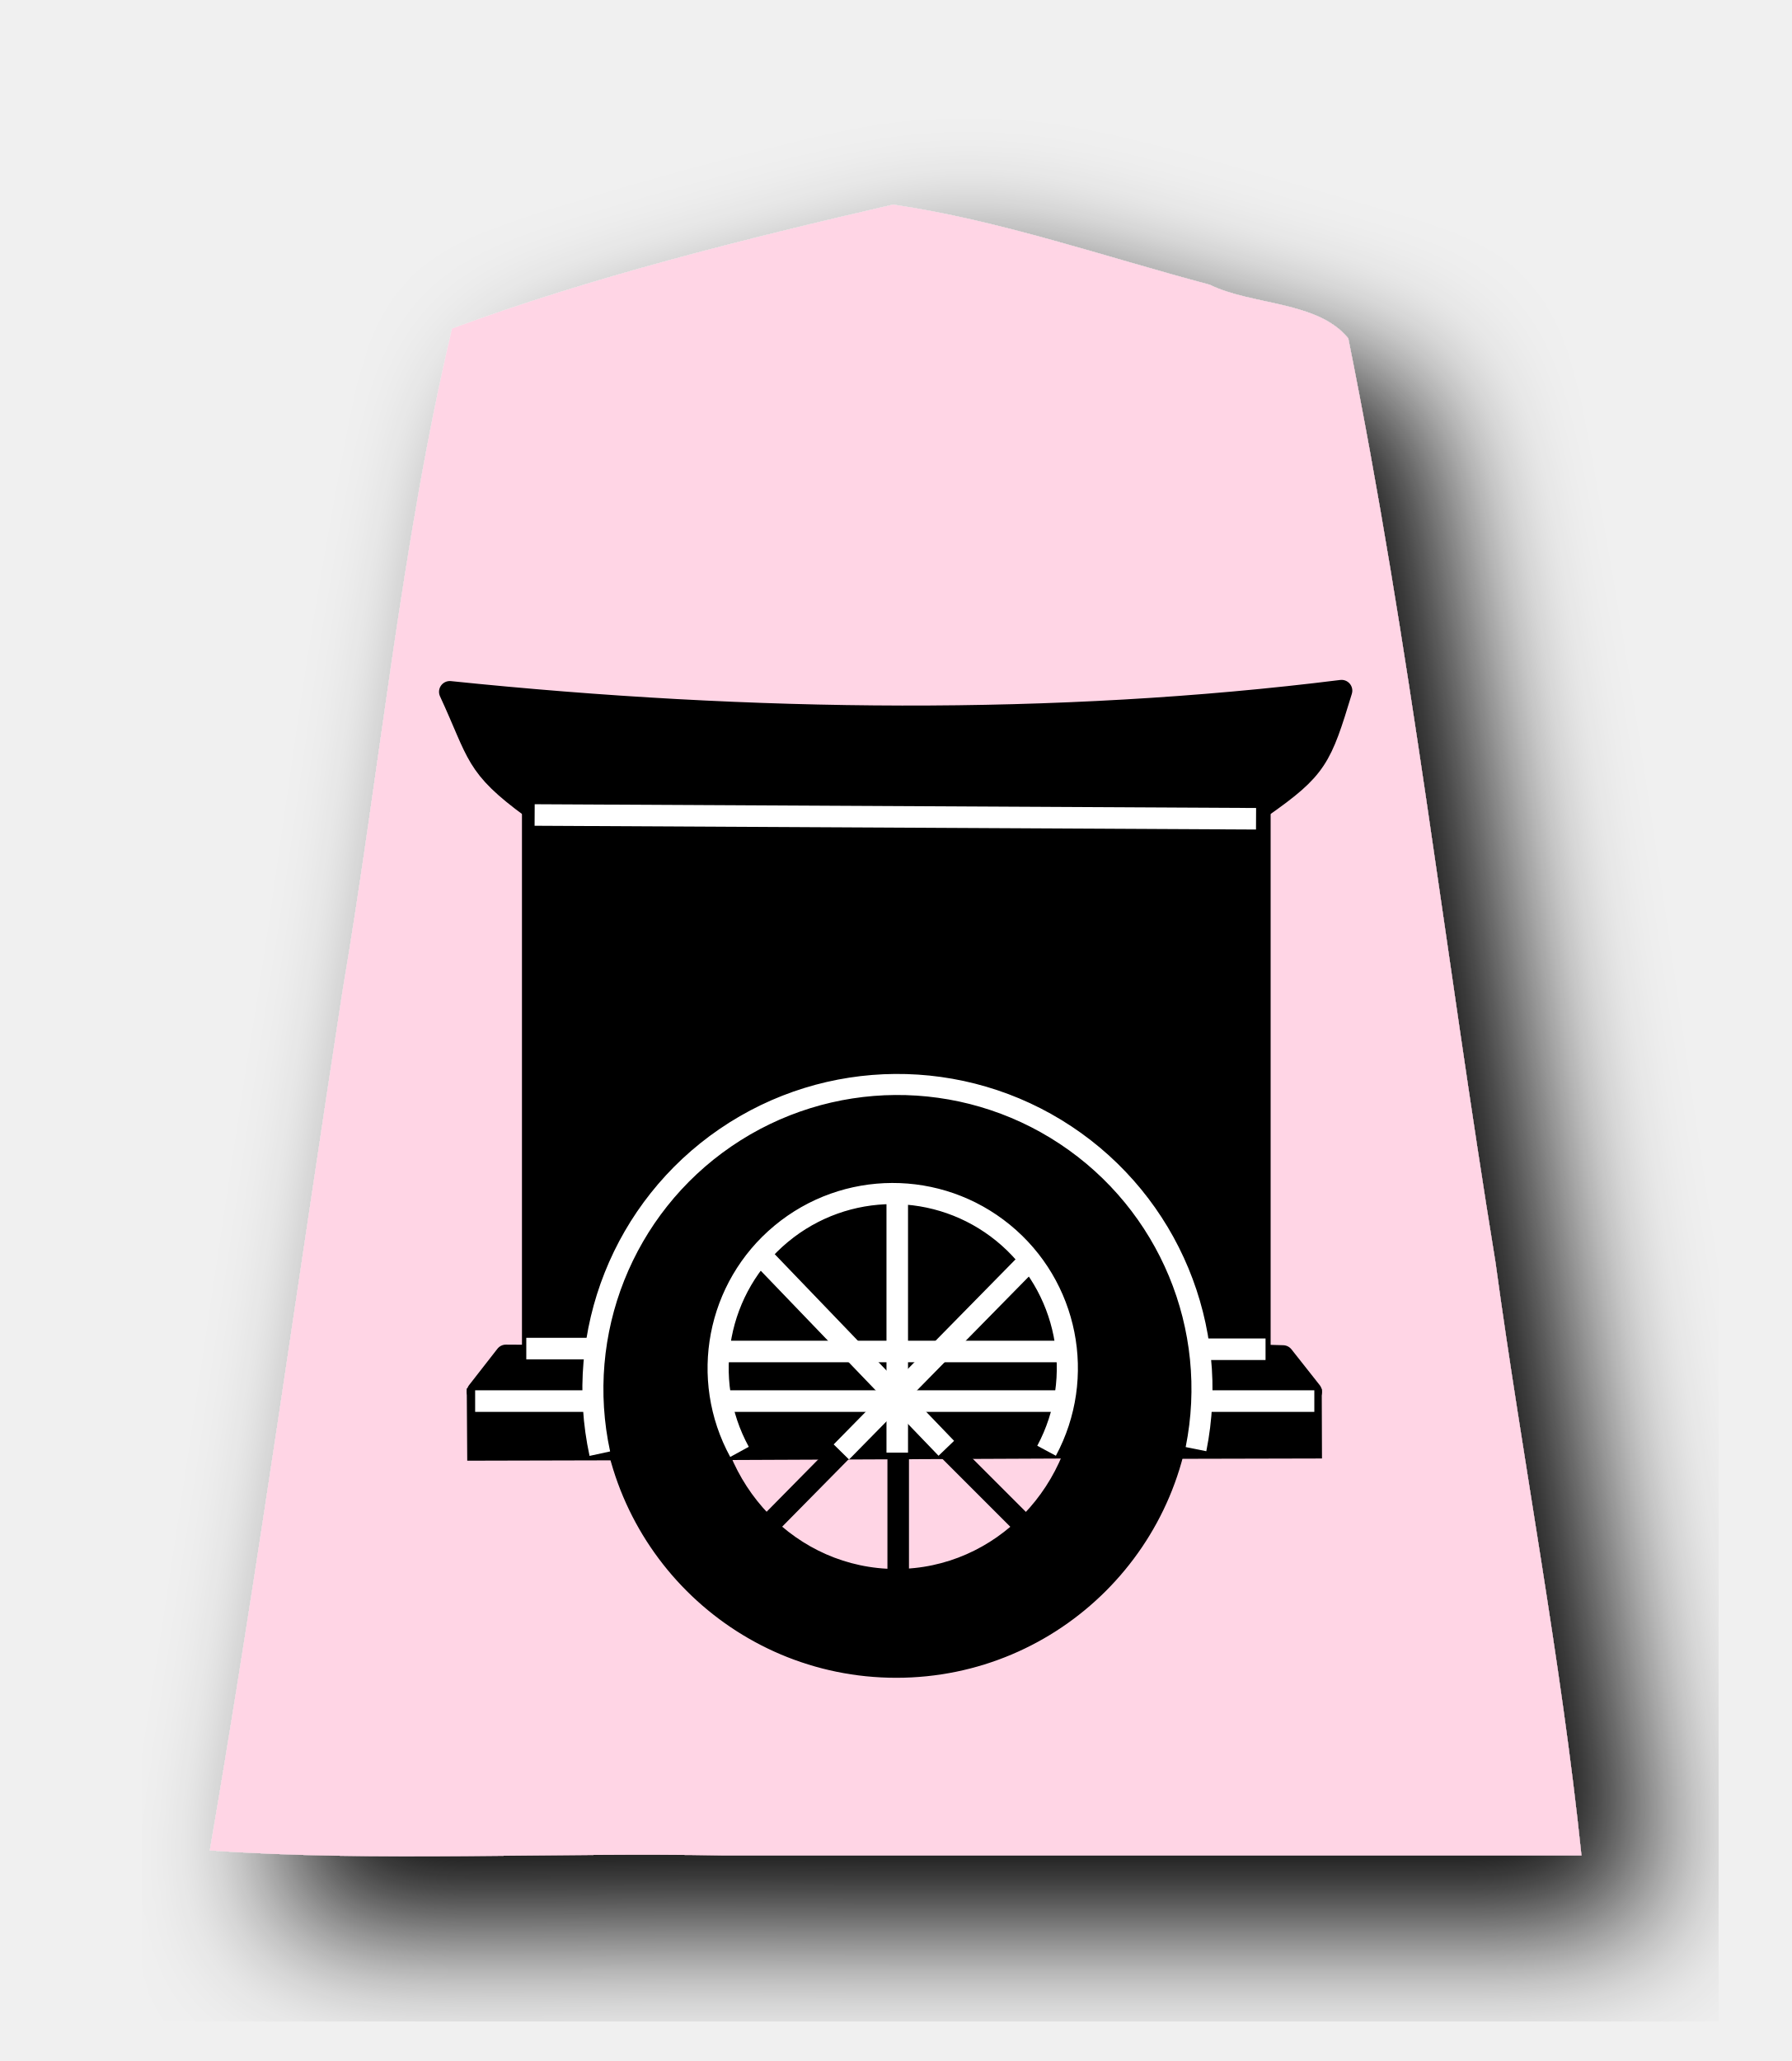
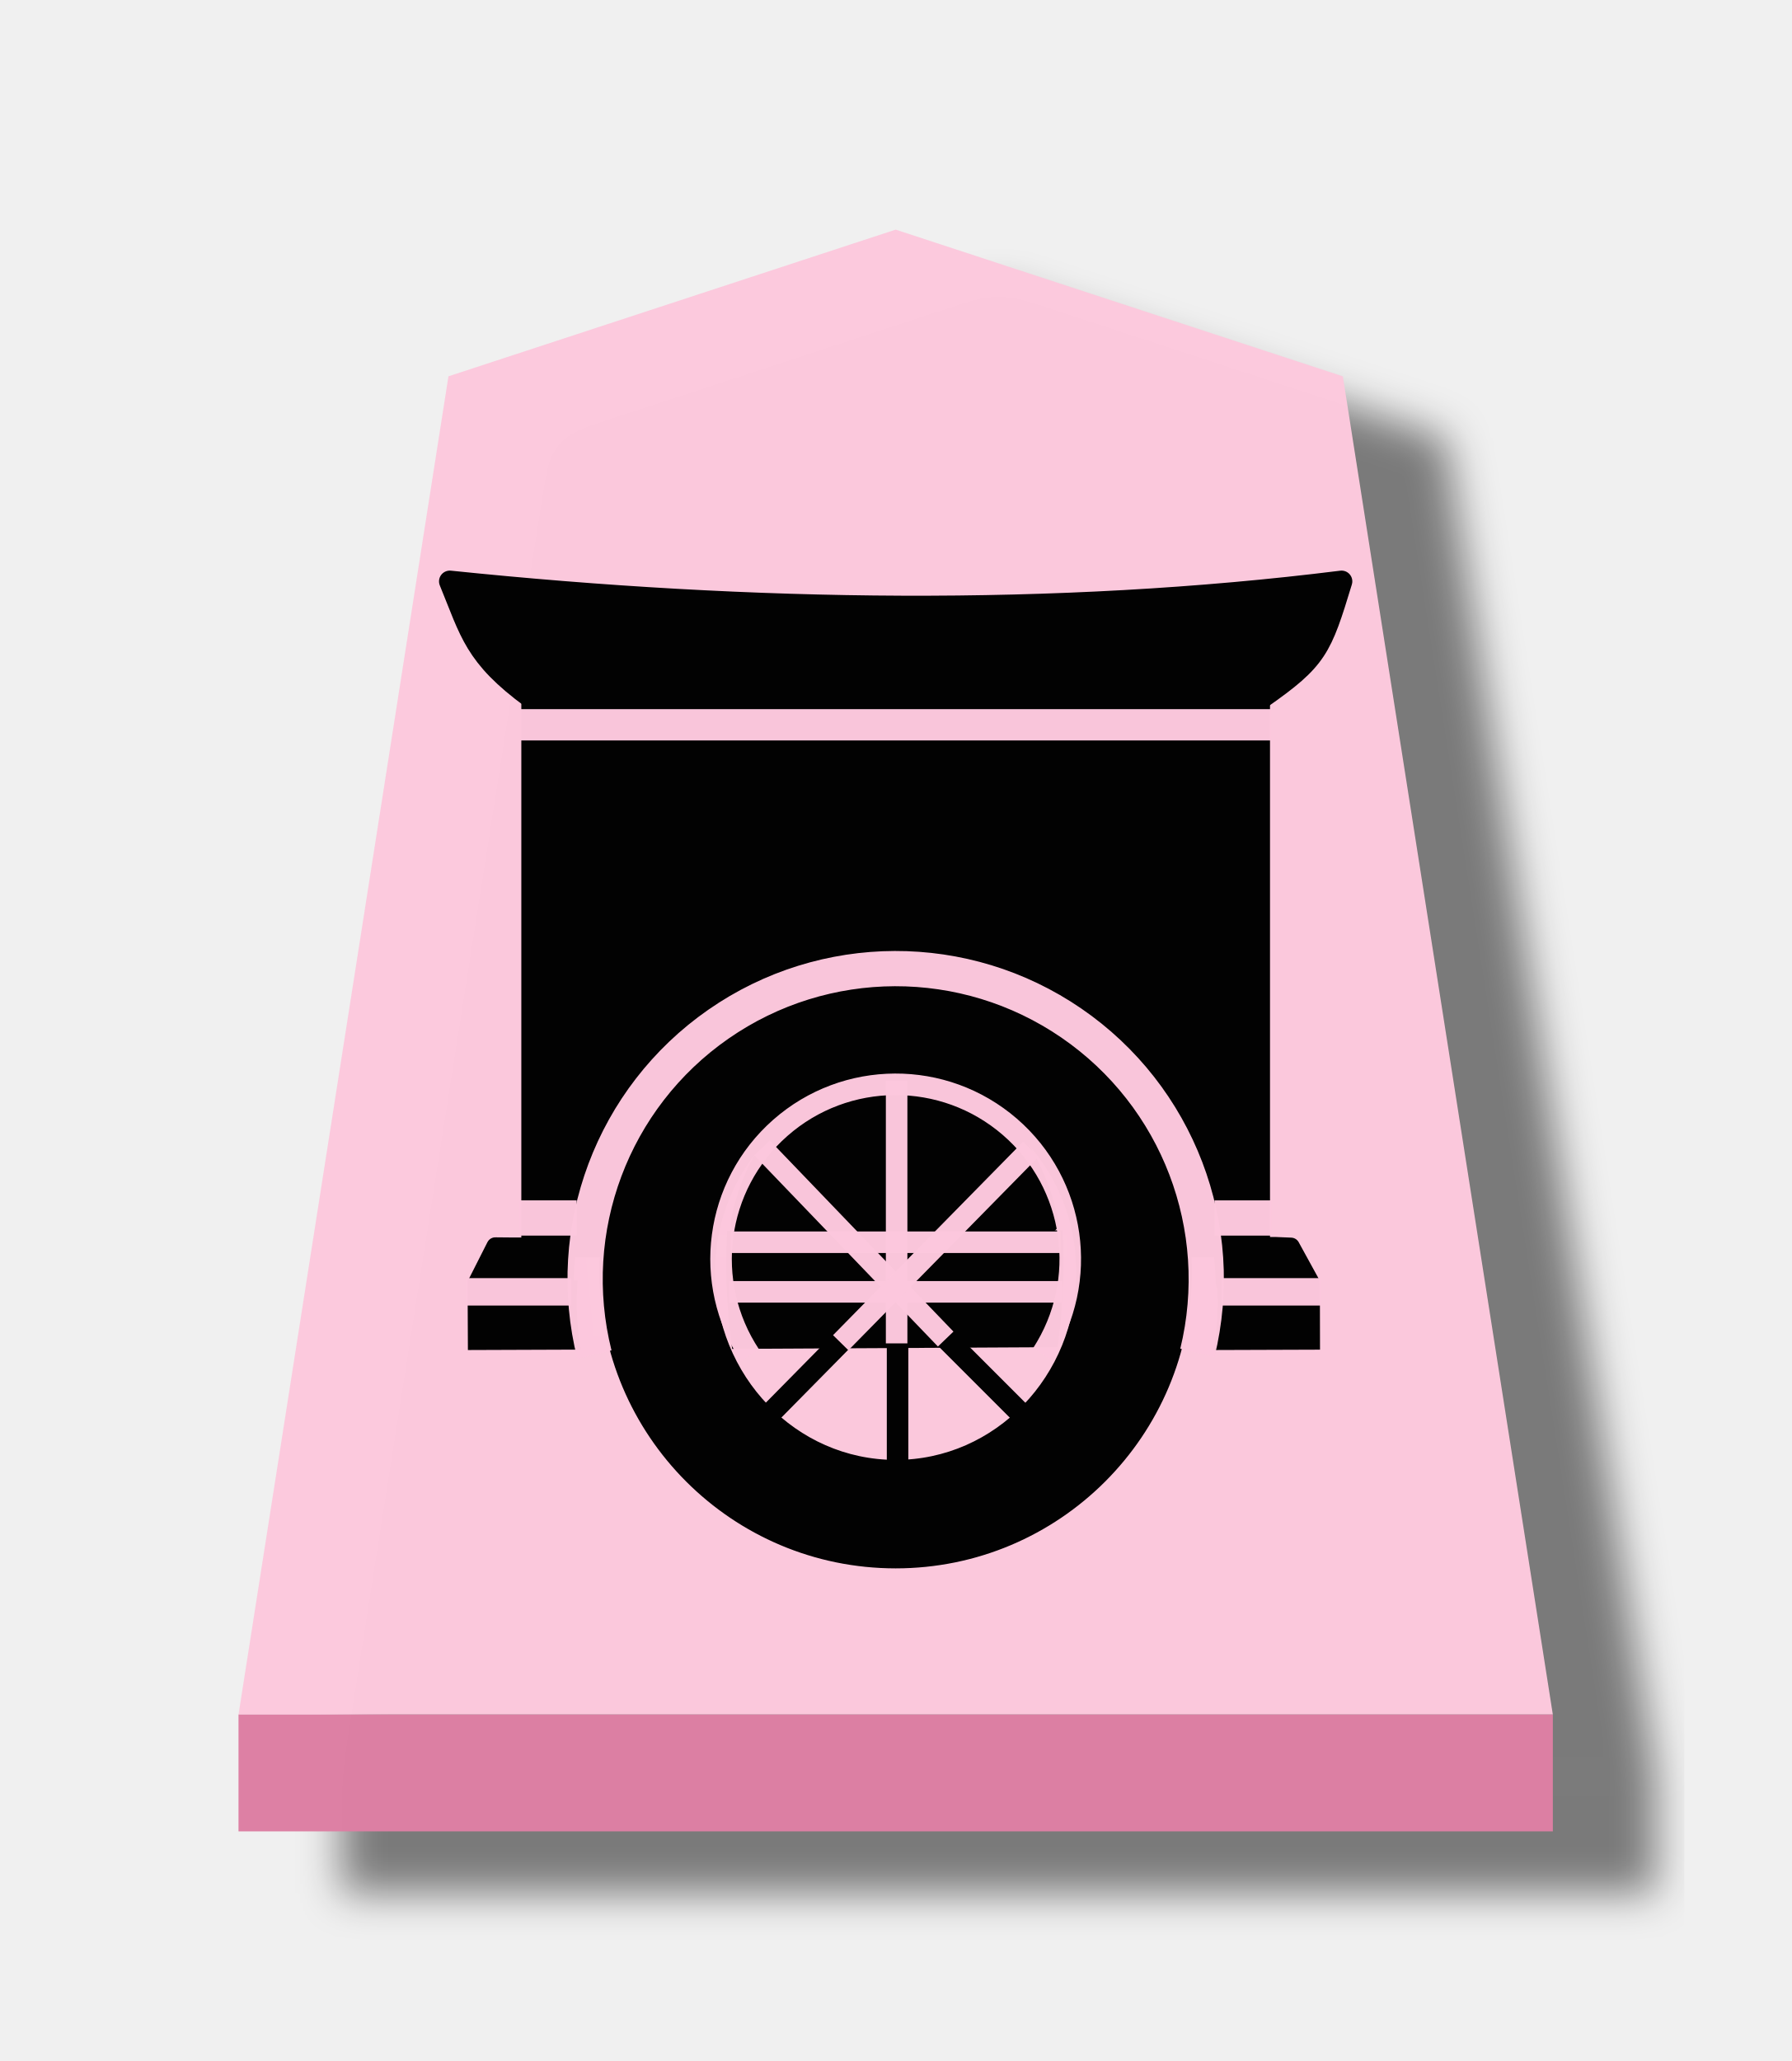
<svg xmlns="http://www.w3.org/2000/svg" width="52.157" height="60" version="1.1" id="svg1717">
  <defs id="defs1721">
    <filter style="color-interpolation-filters:sRGB" id="filter1552">
      <feFlood flood-opacity="0.498" flood-color="rgb(0,0,0)" result="flood" id="feFlood1542" />
      <feComposite in="flood" in2="SourceGraphic" operator="in" result="composite1" id="feComposite1544" />
      <feGaussianBlur in="composite1" stdDeviation="2.5" result="blur" id="feGaussianBlur1546" />
      <feOffset dx="4.57967e-15" dy="4.41314e-15" result="offset" id="feOffset1548" />
      <feComposite in="SourceGraphic" in2="offset" operator="over" result="composite2" id="feComposite1550" />
    </filter>
    <filter style="color-interpolation-filters:sRGB" id="filter1540">
      <feFlood flood-opacity="0.498" flood-color="rgb(0,0,0)" result="flood" id="feFlood1530" />
      <feComposite in="flood" in2="SourceGraphic" operator="in" result="composite1" id="feComposite1532" />
      <feGaussianBlur in="composite1" stdDeviation="2.5" result="blur" id="feGaussianBlur1534" />
      <feOffset dx="4.57967e-15" dy="4.41314e-15" result="offset" id="feOffset1536" />
      <feComposite in="SourceGraphic" in2="offset" operator="over" result="composite2" id="feComposite1538" />
    </filter>
    <filter id="drop-shadow-9">
      <feGaussianBlur in="SourceAlpha" result="blur" stdDeviation="2" id="feGaussianBlur5056" />
      <feOffset result="offsetBlur" dx="2" dy="2" id="feOffset5058" />
      <feBlend in="SourceGraphic" in2="offsetBlur" mode="normal" id="feBlend5060" />
    </filter>
    <filter id="drop-shadow-2">
      <feGaussianBlur in="SourceAlpha" result="blur" stdDeviation="2" id="feGaussianBlur6807" />
      <feOffset result="offsetBlur" dx="2" dy="2" id="feOffset6809" />
      <feBlend in="SourceGraphic" in2="offsetBlur" mode="normal" id="feBlend6811" />
    </filter>
    <filter id="drop-shadow-2-8">
      <feGaussianBlur in="SourceAlpha" result="blur" stdDeviation="2" id="feGaussianBlur6807-2" />
      <feOffset result="offsetBlur" dx="2" dy="2" id="feOffset6809-8" />
      <feBlend in="SourceGraphic" in2="offsetBlur" mode="normal" id="feBlend6811-0" />
    </filter>
    <filter id="drop-shadow-6">
      <feGaussianBlur in="SourceAlpha" result="blur" stdDeviation="2" id="feGaussianBlur5056-9" />
      <feOffset result="offsetBlur" dx="2" dy="2" id="feOffset5058-0" />
      <feBlend in="SourceGraphic" in2="offsetBlur" mode="normal" id="feBlend5060-9" />
    </filter>
+     <filter id="drop-shadow-27">
+       <feGaussianBlur in="SourceAlpha" result="blur" stdDeviation="2" id="feGaussianBlur5056-5" />
+       <feOffset result="offsetBlur" dx="2" dy="2" id="feOffset5058-6" />
+       <feBlend in="SourceGraphic" in2="offsetBlur" mode="normal" id="feBlend5060-96" />
+     </filter>
+     <filter id="drop-shadow-2-88">
+       <feGaussianBlur in="SourceAlpha" result="blur" stdDeviation="2" id="feGaussianBlur6807-1" />
+       <feOffset result="offsetBlur" dx="2" dy="2" id="feOffset6809-5" />
+       <feBlend in="SourceGraphic" in2="offsetBlur" mode="normal" id="feBlend6811-7" />
+     </filter>
+     <filter id="drop-shadow-2-6">
+       <feGaussianBlur in="SourceAlpha" result="blur" stdDeviation="2" id="feGaussianBlur6807-4" />
+       <feOffset result="offsetBlur" dx="2" dy="2" id="feOffset6809-6" />
+       <feBlend in="SourceGraphic" in2="offsetBlur" mode="normal" id="feBlend6811-8" />
+     </filter>
+     <filter id="drop-shadow-62">
+       <feGaussianBlur in="SourceAlpha" result="blur" stdDeviation="2" id="feGaussianBlur5056-7" />
+       <feOffset result="offsetBlur" dx="2" dy="2" id="feOffset5058-9" />
+       <feBlend in="SourceGraphic" in2="offsetBlur" mode="normal" id="feBlend5060-1" />
+     </filter>
+     <filter id="drop-shadow-1">
+       <feGaussianBlur in="SourceAlpha" result="blur" stdDeviation="2" id="feGaussianBlur5056-0" />
+       <feOffset result="offsetBlur" dx="2" dy="2" id="feOffset5058-7" />
+       <feBlend in="SourceGraphic" in2="offsetBlur" mode="normal" id="feBlend5060-4" />
+     </filter>
+     <filter id="drop-shadow-2-67">
+       <feGaussianBlur in="SourceAlpha" result="blur" stdDeviation="2" id="feGaussianBlur6807-7" />
+       <feOffset result="offsetBlur" dx="2" dy="2" id="feOffset6809-4" />
+       <feBlend in="SourceGraphic" in2="offsetBlur" mode="normal" id="feBlend6811-74" />
+     </filter>
+     <filter id="drop-shadow-2-86">
+       <feGaussianBlur in="SourceAlpha" result="blur" stdDeviation="2" id="feGaussianBlur6807-6" />
+       <feOffset result="offsetBlur" dx="2" dy="2" id="feOffset6809-9" />
+       <feBlend in="SourceGraphic" in2="offsetBlur" mode="normal" id="feBlend6811-1" />
+     </filter>
+     <filter id="drop-shadow-22">
+       <feGaussianBlur in="SourceAlpha" result="blur" stdDeviation="2" id="feGaussianBlur5056-0-5" />
+       <feOffset result="offsetBlur" dx="2" dy="2" id="feOffset5058-0-0" />
+       <feBlend in="SourceGraphic" in2="offsetBlur" mode="normal" id="feBlend5060-0" />
+     </filter>
+     <filter id="drop-shadow-2-8-6">
+       <feGaussianBlur in="SourceAlpha" result="blur" stdDeviation="2" id="feGaussianBlur6807-40" />
+       <feOffset result="offsetBlur" dx="2" dy="2" id="feOffset6809-4-3" />
+       <feBlend in="SourceGraphic" in2="offsetBlur" mode="normal" id="feBlend6811-3" />
+     </filter>
+     <filter id="drop-shadow-5">
+       <feGaussianBlur in="SourceAlpha" result="blur" stdDeviation="2" id="feGaussianBlur5056-6" />
+       <feOffset result="offsetBlur" dx="2" dy="2" id="feOffset5058-2" />
+       <feBlend in="SourceGraphic" in2="offsetBlur" mode="normal" id="feBlend5060-8" />
+     </filter>
+     <filter id="drop-shadow-5-9">
+       <feGaussianBlur in="SourceAlpha" result="blur" stdDeviation="2" id="feGaussianBlur5056-6-0" />
+       <feOffset result="offsetBlur" dx="2" dy="2" id="feOffset5058-2-0" />
+       <feBlend in="SourceGraphic" in2="offsetBlur" mode="normal" id="feBlend5060-8-3" />
+     </filter>
+     <filter id="drop-shadow-2-84">
+       <feGaussianBlur in="SourceAlpha" result="blur" stdDeviation="2" id="feGaussianBlur6807-9" />
+       <feOffset result="offsetBlur" dx="2" dy="2" id="feOffset6809-5-9" />
+       <feBlend in="SourceGraphic" in2="offsetBlur" mode="normal" id="feBlend6811-1-9" />
+     </filter>
+     <filter id="drop-shadow-2-84-4">
+       <feGaussianBlur in="SourceAlpha" result="blur" stdDeviation="2" id="feGaussianBlur6807-9-5" />
+       <feOffset result="offsetBlur" dx="2" dy="2" id="feOffset6809-5-7" />
+       <feBlend in="SourceGraphic" in2="offsetBlur" mode="normal" id="feBlend6811-1-1" />
+     </filter>
+     <filter id="drop-shadow-5-1">
+       <feGaussianBlur in="SourceAlpha" result="blur" stdDeviation="2" id="feGaussianBlur5056-6-9" />
+       <feOffset result="offsetBlur" dx="2" dy="2" id="feOffset5058-2-6" />
+       <feBlend in="SourceGraphic" in2="offsetBlur" mode="normal" id="feBlend5060-8-9" />
+     </filter>
+     <filter id="drop-shadow-5-1-3">
+       <feGaussianBlur in="SourceAlpha" result="blur" stdDeviation="2" id="feGaussianBlur5056-6-9-6" />
+       <feOffset result="offsetBlur" dx="2" dy="2" id="feOffset5058-2-6-1" />
+       <feBlend in="SourceGraphic" in2="offsetBlur" mode="normal" id="feBlend5060-8-9-7" />
+     </filter>
+     <filter id="drop-shadow-2-84-1">
+       <feGaussianBlur in="SourceAlpha" result="blur" stdDeviation="2" id="feGaussianBlur6807-9-0" />
+       <feOffset result="offsetBlur" dx="2" dy="2" id="feOffset6809-5-3" />
+       <feBlend in="SourceGraphic" in2="offsetBlur" mode="normal" id="feBlend6811-1-0" />
+     </filter>
+     <filter id="drop-shadow-2-84-1-0">
+       <feGaussianBlur in="SourceAlpha" result="blur" stdDeviation="2" id="feGaussianBlur6807-9-0-0" />
+       <feOffset result="offsetBlur" dx="2" dy="2" id="feOffset6809-5-3-6" />
+       <feBlend in="SourceGraphic" in2="offsetBlur" mode="normal" id="feBlend6811-1-0-3" />
+     </filter>
+     <filter id="drop-shadow-5-1-2">
+       <feGaussianBlur in="SourceAlpha" result="blur" stdDeviation="2" id="feGaussianBlur5056-6-9-8" />
+       <feOffset result="offsetBlur" dx="2" dy="2" id="feOffset5058-2-6-5" />
+       <feBlend in="SourceGraphic" in2="offsetBlur" mode="normal" id="feBlend5060-8-9-1" />
+     </filter>
+     <filter id="drop-shadow-5-1-2-8">
+       <feGaussianBlur in="SourceAlpha" result="blur" stdDeviation="2" id="feGaussianBlur5056-6-9-8-3" />
+       <feOffset result="offsetBlur" dx="2" dy="2" id="feOffset5058-2-6-5-7" />
+       <feBlend in="SourceGraphic" in2="offsetBlur" mode="normal" id="feBlend5060-8-9-1-4" />
+     </filter>
+     <filter id="drop-shadow-2-84-1-0-0">
+       <feGaussianBlur in="SourceAlpha" result="blur" stdDeviation="2" id="feGaussianBlur6807-9-0-9" />
+       <feOffset result="offsetBlur" dx="2" dy="2" id="feOffset6809-5-3-1" />
+       <feBlend in="SourceGraphic" in2="offsetBlur" mode="normal" id="feBlend6811-1-0-0" />
+     </filter>
+     <filter id="drop-shadow-2-84-1-0-1">
+       <feGaussianBlur in="SourceAlpha" result="blur" stdDeviation="2" id="feGaussianBlur6807-9-0-9-0" />
+       <feOffset result="offsetBlur" dx="2" dy="2" id="feOffset6809-5-3-1-2" />
+       <feBlend in="SourceGraphic" in2="offsetBlur" mode="normal" id="feBlend6811-1-0-0-7" />
+     </filter>
+     <filter id="drop-shadow-5-1-1">
+       <feGaussianBlur in="SourceAlpha" result="blur" stdDeviation="2" id="feGaussianBlur5056-6-9-88" />
+       <feOffset result="offsetBlur" dx="2" dy="2" id="feOffset5058-2-6-1-6" />
+       <feBlend in="SourceGraphic" in2="offsetBlur" mode="normal" id="feBlend5060-8-9-5" />
+     </filter>
+     <filter id="drop-shadow-2-84-1-4">
+       <feGaussianBlur in="SourceAlpha" result="blur" stdDeviation="2" id="feGaussianBlur6807-9-0-2" />
+       <feOffset result="offsetBlur" dx="2" dy="2" id="feOffset6809-5-3-5" />
+       <feBlend in="SourceGraphic" in2="offsetBlur" mode="normal" id="feBlend6811-1-0-4" />
+     </filter>
+     <filter style="color-interpolation-filters:sRGB" id="filter4363">
+       <feFlood flood-opacity="0.498" flood-color="rgb(0,0,0)" result="flood" id="feFlood4353" />
+       <feComposite in="flood" in2="SourceGraphic" operator="in" result="composite1" id="feComposite4355" />
+       <feGaussianBlur in="composite1" stdDeviation="1" result="blur" id="feGaussianBlur4357" />
+       <feOffset dx="5" dy="3" result="offset" id="feOffset4359" />
+       <feComposite in="SourceGraphic" in2="offset" operator="over" result="composite2" id="feComposite4361" />
+     </filter>
+     <filter style="color-interpolation-filters:sRGB" id="filter4195">
+       <feFlood flood-opacity="0.498" flood-color="rgb(0,0,0)" result="flood" id="feFlood4185" />
+       <feComposite in="flood" in2="SourceGraphic" operator="in" result="composite1" id="feComposite4187" />
+       <feGaussianBlur in="composite1" stdDeviation="1" result="blur" id="feGaussianBlur4189" />
+       <feOffset dx="5" dy="3" result="offset" id="feOffset4191" />
+       <feComposite in="SourceGraphic" in2="offset" operator="over" result="composite2" id="feComposite4193" />
+     </filter>
+     <filter style="color-interpolation-filters:sRGB" id="filter4459">
+       <feFlood flood-opacity="0.498" flood-color="rgb(0,0,0)" result="flood" id="feFlood4449" />
+       <feComposite in="flood" in2="SourceGraphic" operator="in" result="composite1" id="feComposite4451" />
+       <feGaussianBlur in="composite1" stdDeviation="1" result="blur" id="feGaussianBlur4453" />
+       <feOffset dx="5" dy="3" result="offset" id="feOffset4455" />
+       <feComposite in="SourceGraphic" in2="offset" operator="over" result="composite2" id="feComposite4457" />
+     </filter>
+     <filter style="color-interpolation-filters:sRGB" id="filter4447">
+       <feFlood flood-opacity="0.498" flood-color="rgb(0,0,0)" result="flood" id="feFlood4437" />
+       <feComposite in="flood" in2="SourceGraphic" operator="in" result="composite1" id="feComposite4439" />
+       <feGaussianBlur in="composite1" stdDeviation="1" result="blur" id="feGaussianBlur4441" />
+       <feOffset dx="5" dy="3" result="offset" id="feOffset4443" />
+       <feComposite in="SourceGraphic" in2="offset" operator="over" result="composite2" id="feComposite4445" />
+     </filter>
+     <filter style="color-interpolation-filters:sRGB" id="filter4351">
+       <feFlood flood-opacity="0.498" flood-color="rgb(0,0,0)" result="flood" id="feFlood4341" />
+       <feComposite in="flood" in2="SourceGraphic" operator="in" result="composite1" id="feComposite4343" />
+       <feGaussianBlur in="composite1" stdDeviation="1" result="blur" id="feGaussianBlur4345" />
+       <feOffset dx="5" dy="3" result="offset" id="feOffset4347" />
+       <feComposite in="SourceGraphic" in2="offset" operator="over" result="composite2" id="feComposite4349" />
+     </filter>
  </defs>
  <filter id="drop-shadow">
    <feGaussianBlur in="SourceAlpha" result="blur" stdDeviation="2" id="feGaussianBlur1692" />
    <feOffset result="offsetBlur" dx="2" dy="2" id="feOffset1694" />
    <feBlend in="SourceGraphic" in2="offsetBlur" mode="normal" id="feBlend1696" />
  </filter>
-   <g transform="matrix(1.333333,0,0,-1.333333,-70.30806,375.8507)" style="display:inline" id="g9438">
-     <g style="fill:#ffd5e5;fill-opacity:1;filter:url(#drop-shadow-6)" id="g5765" transform="matrix(0.75,0,0,-0.75,80.45142,282.0971)">
-       <path style="fill:#ffd5e5;fill-opacity:1" id="path5763" d="m -10.96,6.237 c -4.319,1 -8.69,2.088 -12.838,3.608 -1.492,6.331 -2.103,12.88 -3.191,19.305 -1.285,8.332 -2.439,16.689 -3.86,24.997 4.847,0.346 10,0.05 14.963,0.148 H 9.085 c -0.585,-5.657 -1.718,-11.523 -2.502,-17.26 -1.462,-8.96 -2.486,-18.012 -4.288,-26.903 -0.885,-1.093 -2.799,-0.957 -4.037,-1.564 -3.053,-0.81 -6.099,-1.875 -9.218,-2.332 z" />
+   <g transform="translate(-45.60969,4.719842)" style="opacity:0.99" id="g4372">
+     <g style="filter:url(#filter4351)" transform="matrix(0.6,0,0,0.6,-0.2456695,-2.835138)" id="g3987">
+       <g id="g1896" transform="matrix(1.023573,0,0,0.9878976,-3.532129,0.8780241)" style="stroke-width:1.044">
+         <g style="fill:#75581b;fill-opacity:1;stroke-width:1.044" id="g55026-5" transform="matrix(1.613592,0,0,1.554722,140.2171,-2.456938)" />
+         <g transform="matrix(2.151455,0,0,-2.072963,-33.88579,580.4842)" id="g26064" style="stroke-width:1.044">
+           <g style="fill:#ffd5e5;fill-opacity:1;stroke-width:1.044" id="g5765-5" transform="matrix(0.75,0,0,-0.75,80.45142,282.088)">
+             <path style="fill:#fcc8dc;fill-opacity:0.992;stroke-width:1.044" id="path5763-6" d="m -11.541,7.386 -13.14,4.634 -6.168,42.276 38.616,-1.73e-4 -6.169,-42.275 z" />
+           </g>
+         </g>
+       </g>
+       <path style="opacity:1;fill:#dc7ea2;fill-opacity:0.992;stroke:none;stroke-width:0.3;stroke-linecap:butt;stroke-linejoin:miter;stroke-miterlimit:4;stroke-dasharray:none;stroke-opacity:1" d="m 88,80.049 v 5.669 l 63.78,-3.6e-5 v -5.669 z" id="path1890-5" />
    </g>
-     <g transform="matrix(0.4702644,0,0,-0.4702644,23.30737,296.4848)" id="g3971-6" style="display:inline">
-       <path transform="matrix(1.333333,0,0,-1.333333,0,396.8507)" style="display:inline;fill:none;stroke:#ffffe5;stroke-width:0.75px;stroke-linecap:butt;stroke-linejoin:miter;stroke-opacity:1" d="m 68.004,224.078 -0.331,3.323" id="path3893-9" />
-       <path transform="matrix(1.333333,0,0,-1.333333,0,396.8507)" style="display:inline;fill:none;stroke:#ffffff;stroke-width:0.75px;stroke-linecap:butt;stroke-linejoin:miter;stroke-opacity:1" d="M 71.849,227.169 H 84.079" id="path3907-9" />
-       <path id="path3827-3" d="m 112.982,92.876 a 8.798,9.13 0 0 0 -0.051,-0.232 8.798,9.13 0 0 0 -0.277,-0.867 8.798,9.13 0 0 0 -0.359,-0.832 8.798,9.13 0 0 0 -0.438,-0.791 8.798,9.13 0 0 0 -0.512,-0.744 8.798,9.13 0 0 0 -0.58,-0.686 8.798,9.13 0 0 0 -0.645,-0.621 8.798,9.13 0 0 0 -0.699,-0.553 8.798,9.13 0 0 0 -0.75,-0.477 8.798,9.13 0 0 0 -0.791,-0.396 8.798,9.13 0 0 0 -0.826,-0.312 8.798,9.13 0 0 0 -0.854,-0.227 8.798,9.13 0 0 0 -0.869,-0.137 8.798,9.13 0 0 0 -0.879,-0.045 8.798,9.13 0 0 0 -0.621,0.021 8.798,9.13 0 0 0 -0.873,0.111 8.798,9.13 0 0 0 -0.859,0.199 8.798,9.13 0 0 0 -0.834,0.287 8.798,9.13 0 0 0 -0.803,0.373 8.798,9.13 0 0 0 -0.764,0.455 8.798,9.13 0 0 0 -0.715,0.531 8.798,9.13 0 0 0 -0.66,0.602 8.798,9.13 0 0 0 -0.6,0.668 8.798,9.13 0 0 0 -0.533,0.727 8.798,9.13 0 0 0 -0.459,0.777 8.798,9.13 0 0 0 -0.383,0.822 8.798,9.13 0 0 0 -0.301,0.857 8.798,9.13 0 0 0 -0.121,0.488 z" style="opacity:1;fill:#000000;fill-opacity:1;stroke:#000000;stroke-width:1;stroke-linecap:round;stroke-linejoin:round;stroke-miterlimit:4;stroke-dasharray:none;stroke-opacity:1;paint-order:normal" />
-       <path id="path3829-3" d="m 87.306,68.524 v 25.457 h 3.912 a 13.347,13.347 0 0 1 0.066,-0.443 13.347,13.347 0 0 1 0.33,-1.291 13.347,13.347 0 0 1 0.457,-1.254 13.347,13.347 0 0 1 0.58,-1.201 13.347,13.347 0 0 1 0.697,-1.137 13.347,13.347 0 0 1 0.809,-1.062 13.347,13.347 0 0 1 0.908,-0.977 13.347,13.347 0 0 1 1.004,-0.881 13.347,13.347 0 0 1 1.084,-0.775 13.347,13.347 0 0 1 1.158,-0.664 13.347,13.347 0 0 1 1.217,-0.545 13.347,13.347 0 0 1 1.266,-0.42 13.347,13.347 0 0 1 1.303,-0.293 13.347,13.347 0 0 1 1.324,-0.16 13.347,13.347 0 0 1 0.943,-0.033 13.347,13.347 0 0 1 1.334,0.066 13.347,13.347 0 0 1 1.318,0.199 13.347,13.347 0 0 1 1.293,0.33 13.347,13.347 0 0 1 1.252,0.457 13.347,13.347 0 0 1 1.203,0.58 13.347,13.347 0 0 1 1.137,0.697 13.347,13.347 0 0 1 1.062,0.809 13.347,13.347 0 0 1 0.975,0.908 13.347,13.347 0 0 1 0.881,1.002 13.347,13.347 0 0 1 0.777,1.086 13.347,13.347 0 0 1 0.662,1.156 13.347,13.347 0 0 1 0.545,1.219 13.347,13.347 0 0 1 0.422,1.266 13.347,13.347 0 0 1 0.291,1.303 13.347,13.347 0 0 1 0.008,0.059 h 3.547 V 68.524 Z" style="opacity:1;fill:#000000;fill-opacity:1;stroke:#000000;stroke-width:1;stroke-linecap:round;stroke-linejoin:round;stroke-miterlimit:4;stroke-dasharray:none;stroke-opacity:1;paint-order:normal" />
-       <path id="path3831-7" d="m 117.693,95.659 h 5.764 l -1.312,-1.662 -1.072,-0.031 -3.549,0.002 c 0.073,0.424 0.125,0.851 0.156,1.279 0.007,0.137 0.011,0.275 0.014,0.412 z" style="fill:#000000;stroke:#000000;stroke-width:1px;stroke-linecap:butt;stroke-linejoin:round;stroke-opacity:1" />
-       <path id="path3833-4" d="m 91.218,93.975 -3.828,0.002 -1.329,-0.008 -1.317,1.689 h 6.303 c 0.005,-0.267 0.018,-0.534 0.039,-0.801 0.034,-0.296 0.079,-0.59 0.133,-0.883 z" style="fill:#000000;stroke:#000000;stroke-width:1px;stroke-linecap:butt;stroke-linejoin:round;stroke-opacity:1" />
-       <path id="path3835-9" d="m 117.503,98.3 5.98,-0.014 -0.008,-2.291 -5.811,0.003 a 13.483,11.721 0 0 1 0.02,0.473 13.483,11.721 0 0 1 -0.067,1.17 13.483,11.721 0 0 1 -0.114,0.659 z" style="fill:#000000;stroke:#000000;stroke-width:0.942px;stroke-linecap:butt;stroke-linejoin:miter;stroke-opacity:1" />
-       <path id="path3837-4" d="m 91.069,95.969 -6.348,0.005 0.016,2.408 6.487,-0.016 a 13.408,11.992 0 0 1 -0.147,-1.084 13.408,11.992 0 0 1 -0.033,-0.848 13.408,11.992 0 0 1 0.025,-0.465 z" style="fill:#000000;stroke:#000000;stroke-width:0.95px;stroke-linecap:butt;stroke-linejoin:miter;stroke-opacity:1" />
-       <path id="path3839-7" d="m 95.73,93.804 a 8.661,15.057 0 0 0 -0.025,0.86 8.661,15.057 0 0 0 0.021,1.066 8.661,15.057 0 0 0 0.104,1.495 8.661,15.057 0 0 0 0.125,0.966 l 16.831,-0.074 a 8.661,15.057 0 0 0 0.067,-0.461 8.661,15.057 0 0 0 0.131,-1.488 8.661,15.057 0 0 0 0.042,-1.504 8.661,15.057 0 0 0 -0.017,-0.883 z" style="fill:#000000;stroke:#000000;stroke-width:1.274px;stroke-linecap:butt;stroke-linejoin:miter;stroke-opacity:1" />
-       <path id="path3841-1" d="m 87.262,68.547 c -2.669,-1.955 -2.441,-2.436 -3.807,-5.387 14.025,1.45 28.169,1.602 41.409,-0.054 -0.955,3.135 -1.131,3.604 -3.727,5.419 z" style="fill:#000000;stroke:#000000;stroke-width:1px;stroke-linecap:butt;stroke-linejoin:round;stroke-opacity:1" />
-       <path id="path3843-4" d="M 104.188,81.828 A 13.347,13.347 0 0 0 90.842,95.174 13.347,13.347 0 0 0 104.188,108.521 13.347,13.347 0 0 0 117.535,95.174 13.347,13.347 0 0 0 104.188,81.828 Z m 0,4.217 a 8.798,9.13 0 0 1 8.799,9.129 8.798,9.13 0 0 1 -8.799,9.129 8.798,9.13 0 0 1 -8.797,-9.129 8.798,9.13 0 0 1 8.797,-9.129 z" style="opacity:1;fill:#000000;fill-opacity:1;stroke:#000000;stroke-width:0.834;stroke-linecap:round;stroke-linejoin:round;stroke-miterlimit:4;stroke-dasharray:none;stroke-opacity:1;paint-order:normal" />
-       <path id="path3845-0" d="m 104.277,95.969 v 9.413" style="fill:none;stroke:#000000;stroke-width:1;stroke-linecap:butt;stroke-linejoin:miter;stroke-miterlimit:4;stroke-dasharray:none;stroke-opacity:1" />
-       <path id="path3849-1" d="M 87.395,68.879 120.894,69.054" style="fill:#ffffff;stroke:#ffffff;stroke-width:1;stroke-linecap:butt;stroke-linejoin:miter;stroke-miterlimit:4;stroke-dasharray:none;stroke-opacity:1" />
-       <path id="path3853-5" d="m 97.824,102.289 6.32,-6.408 6.607,6.607" style="fill:none;stroke:#000000;stroke-width:1px;stroke-linecap:butt;stroke-linejoin:miter;stroke-opacity:1" />
-       <path id="path3887-4" d="m 84.632,96.091 h 5.765" style="fill:#ffffff;stroke:#ffffff;stroke-width:1.002;stroke-linecap:butt;stroke-linejoin:miter;stroke-miterlimit:4;stroke-dasharray:none;stroke-opacity:1" />
-       <path id="path3885-9" d="m 96.101,96.091 h 16.188" style="fill:#ffffff;stroke:#ffffff;stroke-width:1.002;stroke-linecap:butt;stroke-linejoin:miter;stroke-miterlimit:4;stroke-dasharray:none;stroke-opacity:1" />
-       <path id="path3855-3" d="m 117.961,96.091 h 5.639" style="fill:#ffffff;stroke:#ffffff;stroke-width:1.002;stroke-linecap:butt;stroke-linejoin:miter;stroke-miterlimit:4;stroke-dasharray:none;stroke-opacity:1" />
-       <path id="path3857-1" d="M 104.233,98.484 V 86.291" style="fill:none;stroke:#ffffff;stroke-width:1;stroke-linecap:butt;stroke-linejoin:miter;stroke-miterlimit:4;stroke-dasharray:none;stroke-opacity:1" />
-       <path id="path3859-8" d="M 106.511,98.283 97.983,89.409" style="fill:#ffffff;stroke:#ffffff;stroke-width:1;stroke-linecap:butt;stroke-linejoin:miter;stroke-miterlimit:4;stroke-dasharray:none;stroke-opacity:1" />
-       <path id="path3861-2" d="m 101.637,98.453 8.826,-8.98" style="fill:none;stroke:#ffffff;stroke-width:1px;stroke-linecap:butt;stroke-linejoin:miter;stroke-opacity:1" />
-       <path style="opacity:1;fill:none;fill-opacity:1;stroke:#ffffff;stroke-width:0.981;stroke-linecap:butt;stroke-linejoin:bevel;stroke-miterlimit:4;stroke-dasharray:none;stroke-opacity:1;paint-order:normal" id="path3905-9" d="m 111.167,-98.397 a 8.108,8.108 0 0 1 -2.012,10.112 8.108,8.108 0 0 1 -10.31,-0.038 8.108,8.108 0 0 1 -1.937,-10.126" transform="scale(1,-1)" />
-       <path style="fill:none;stroke:#ffffff;stroke-width:1px;stroke-linecap:butt;stroke-linejoin:miter;stroke-opacity:1" d="M 95.875,93.788 H 111.938" id="path3934-4" />
-       <path transform="scale(1,-1)" d="m 118.105,-98.322 a 14.141,14.141 0 0 1 -6.057,14.582 14.141,14.141 0 0 1 -15.79,-0.12 14.141,14.141 0 0 1 -5.836,-14.672" id="path3938-6" style="opacity:1;fill:none;fill-opacity:1;stroke:#ffffff;stroke-width:0.977;stroke-linecap:butt;stroke-linejoin:bevel;stroke-miterlimit:4;stroke-dasharray:none;stroke-opacity:1;paint-order:normal" />
-       <path style="fill:#ffffff;stroke:#ffffff;stroke-width:1;stroke-linecap:butt;stroke-linejoin:miter;stroke-miterlimit:4;stroke-dasharray:none;stroke-opacity:1" d="m 87.007,93.653 h 3.296" id="path3940-7" />
-       <path id="path3942-7" d="m 118.039,93.684 h 3.296" style="fill:#ffffff;stroke:#ffffff;stroke-width:1;stroke-linecap:butt;stroke-linejoin:miter;stroke-miterlimit:4;stroke-dasharray:none;stroke-opacity:1" />
+     <g style="display:inline;opacity:1" id="g3971-6" transform="matrix(0.627028,0,0,0.627028,6.358945,-27.36346)">
+       <path id="path3893-9" d="m 68.004,224.078 -0.331,3.323" style="display:inline;fill:none;stroke:#ffffe5;stroke-width:0.75px;stroke-linecap:butt;stroke-linejoin:miter;stroke-opacity:1" transform="matrix(1.333333,0,0,-1.333333,0,396.8507)" />
+       <path id="path3907-9" d="M 71.849,227.169 H 84.079" style="display:inline;fill:none;stroke:#ffffff;stroke-width:0.75px;stroke-linecap:butt;stroke-linejoin:miter;stroke-opacity:1" transform="matrix(1.333333,0,0,-1.333333,0,396.8507)" />
+       <path style="opacity:1;fill:#000000;fill-opacity:1;stroke:#000000;stroke-width:0.918;stroke-linecap:round;stroke-linejoin:round;stroke-miterlimit:4;stroke-dasharray:none;stroke-opacity:1;paint-order:normal" d="m 111.293,92.891 a 7.383,9.17 0 0 0 -0.043,-0.233 7.383,9.17 0 0 0 -0.233,-0.871 7.383,9.17 0 0 0 -0.302,-0.836 7.383,9.17 0 0 0 -0.367,-0.795 7.383,9.17 0 0 0 -0.429,-0.747 7.383,9.17 0 0 0 -0.487,-0.689 7.383,9.17 0 0 0 -0.541,-0.624 7.383,9.17 0 0 0 -0.587,-0.555 7.383,9.17 0 0 0 -0.629,-0.479 7.383,9.17 0 0 0 -0.664,-0.398 7.383,9.17 0 0 0 -0.693,-0.314 7.383,9.17 0 0 0 -0.716,-0.228 7.383,9.17 0 0 0 -0.729,-0.137 7.383,9.17 0 0 0 -0.737,-0.045 7.383,9.17 0 0 0 -0.521,0.022 7.383,9.17 0 0 0 -0.733,0.112 7.383,9.17 0 0 0 -0.721,0.2 7.383,9.17 0 0 0 -0.7,0.288 7.383,9.17 0 0 0 -0.674,0.375 7.383,9.17 0 0 0 -0.641,0.457 7.383,9.17 0 0 0 -0.6,0.534 7.383,9.17 0 0 0 -0.554,0.604 7.383,9.17 0 0 0 -0.503,0.671 7.383,9.17 0 0 0 -0.447,0.73 7.383,9.17 0 0 0 -0.385,0.781 7.383,9.17 0 0 0 -0.321,0.826 7.383,9.17 0 0 0 -0.252,0.861 7.383,9.17 0 0 0 -0.102,0.49 z" id="path3827-3" />
+       <path style="opacity:1;fill:#000000;fill-opacity:1;stroke:#000000;stroke-width:1;stroke-linecap:round;stroke-linejoin:round;stroke-miterlimit:4;stroke-dasharray:none;stroke-opacity:1;paint-order:normal" d="m 87.306,68.524 v 25.457 h 3.912 a 13.347,13.347 0 0 1 0.066,-0.443 13.347,13.347 0 0 1 0.33,-1.291 13.347,13.347 0 0 1 0.457,-1.254 13.347,13.347 0 0 1 0.58,-1.201 13.347,13.347 0 0 1 0.697,-1.137 13.347,13.347 0 0 1 0.809,-1.062 13.347,13.347 0 0 1 0.908,-0.977 13.347,13.347 0 0 1 1.004,-0.881 13.347,13.347 0 0 1 1.084,-0.775 13.347,13.347 0 0 1 1.158,-0.664 13.347,13.347 0 0 1 1.217,-0.545 13.347,13.347 0 0 1 1.266,-0.42 13.347,13.347 0 0 1 1.303,-0.293 13.347,13.347 0 0 1 1.324,-0.16 13.347,13.347 0 0 1 0.943,-0.033 13.347,13.347 0 0 1 1.334,0.066 13.347,13.347 0 0 1 1.318,0.199 13.347,13.347 0 0 1 1.293,0.33 13.347,13.347 0 0 1 1.252,0.457 13.347,13.347 0 0 1 1.203,0.58 13.347,13.347 0 0 1 1.137,0.697 13.347,13.347 0 0 1 1.062,0.809 13.347,13.347 0 0 1 0.975,0.908 13.347,13.347 0 0 1 0.881,1.002 13.347,13.347 0 0 1 0.777,1.086 13.347,13.347 0 0 1 0.662,1.156 13.347,13.347 0 0 1 0.545,1.219 13.347,13.347 0 0 1 0.422,1.266 13.347,13.347 0 0 1 0.291,1.303 13.347,13.347 0 0 1 0.008,0.059 h 3.547 V 68.524 Z" id="path3829-3" />
+       <path style="fill:#000000;stroke:#000000;stroke-width:0.818;stroke-linecap:butt;stroke-linejoin:round;stroke-miterlimit:4;stroke-dasharray:none;stroke-opacity:1" d="m 119.453,95.645 h 4.003 l -0.912,-1.662 -0.745,-0.031 -2.465,0.002 c 0.05,0.424 0.087,0.851 0.109,1.279 0.005,0.137 0.008,0.275 0.01,0.412 z" id="path3831-7" />
+       <path style="fill:#000000;stroke:#000000;stroke-width:0.818;stroke-linecap:butt;stroke-linejoin:round;stroke-miterlimit:4;stroke-dasharray:none;stroke-opacity:1" d="m 88.947,93.975 -2.486,0.002 -0.863,-0.008 -0.855,1.689 h 4.092 c 0.003,-0.267 0.012,-0.534 0.025,-0.801 0.022,-0.296 0.051,-0.59 0.086,-0.883 z" id="path3833-4" />
+       <path style="fill:#000000;stroke:#000000;stroke-width:0.818;stroke-linecap:butt;stroke-linejoin:miter;stroke-miterlimit:4;stroke-dasharray:none;stroke-opacity:1" d="m 119.43,98.382 4.053,-0.014 -0.005,-2.291 -3.938,0.003 a 9.139,11.721 0 0 1 0.013,0.473 9.139,11.721 0 0 1 -0.045,1.17 9.139,11.721 0 0 1 -0.078,0.659 z" id="path3835-9" />
+       <path style="fill:#000000;stroke:#000000;stroke-width:0.818;stroke-linecap:butt;stroke-linejoin:miter;stroke-miterlimit:4;stroke-dasharray:none;stroke-opacity:1" d="m 88.982,95.969 -4.261,0.005 0.011,2.408 4.354,-0.016 a 9.001,11.992 0 0 1 -0.099,-1.084 9.001,11.992 0 0 1 -0.022,-0.848 9.001,11.992 0 0 1 0.017,-0.465 z" id="path3837-4" />
+       <path style="fill:#000000;stroke:#000000;stroke-width:1.091;stroke-linecap:butt;stroke-linejoin:miter;stroke-miterlimit:4;stroke-dasharray:none;stroke-opacity:1" d="m 96.887,93.804 a 7.281,15.057 0 0 0 -0.021,0.86 7.281,15.057 0 0 0 0.018,1.066 7.281,15.057 0 0 0 0.087,1.495 7.281,15.057 0 0 0 0.105,0.966 l 14.15,-0.074 a 7.281,15.057 0 0 0 0.057,-0.461 7.281,15.057 0 0 0 0.11,-1.488 7.281,15.057 0 0 0 0.036,-1.504 7.281,15.057 0 0 0 -0.015,-0.883 z" id="path3839-7" />
+       <path style="fill:#000000;stroke:#000000;stroke-width:1px;stroke-linecap:butt;stroke-linejoin:round;stroke-opacity:1" d="m 87.291,68.525 c -2.669,-1.955 -2.831,-3.052 -3.807,-5.42 14.025,1.45 28.169,1.656 41.409,0 -0.955,3.135 -1.131,3.605 -3.727,5.42 z" id="path3841-1" />
+       <path style="opacity:1;fill:#000000;fill-opacity:1;stroke:#000000;stroke-width:0.818;stroke-linecap:round;stroke-linejoin:round;stroke-miterlimit:4;stroke-dasharray:none;stroke-opacity:1;paint-order:normal" d="M 104.188,81.828 A 13.347,13.347 0 0 0 90.842,95.174 13.347,13.347 0 0 0 104.188,108.521 13.347,13.347 0 0 0 117.535,95.174 13.347,13.347 0 0 0 104.188,81.828 Z m 0,4.217 a 8.798,9.13 0 0 1 8.799,9.129 8.798,9.13 0 0 1 -8.799,9.129 8.798,9.13 0 0 1 -8.797,-9.129 8.798,9.13 0 0 1 8.797,-9.129 z" id="path3843-4" />
+       <path style="fill:none;stroke:#000000;stroke-width:1;stroke-linecap:butt;stroke-linejoin:miter;stroke-miterlimit:4;stroke-dasharray:none;stroke-opacity:1" d="m 104.277,95.969 v 9.413" id="path3845-0" />
+       <path style="fill:#ffffff;stroke:#fcc7dc;stroke-width:1.454;stroke-linecap:butt;stroke-linejoin:miter;stroke-miterlimit:4;stroke-dasharray:none;stroke-opacity:0.988" d="M 86.76,69.764 H 121.617" id="path3849-1" />
+       <path style="fill:none;stroke:#000000;stroke-width:1px;stroke-linecap:butt;stroke-linejoin:miter;stroke-opacity:1" d="m 97.824,102.289 6.32,-6.408 6.607,6.607" id="path3853-5" />
+       <path style="fill:#ffffff;stroke:#fcc7dc;stroke-width:1.273;stroke-linecap:butt;stroke-linejoin:miter;stroke-miterlimit:4;stroke-dasharray:none;stroke-opacity:0.988" d="m 84.227,96.091 h 4.898" id="path3887-4" />
+       <path style="fill:#ffffff;stroke:#fcc7dc;stroke-width:1;stroke-linecap:butt;stroke-linejoin:miter;stroke-miterlimit:4;stroke-dasharray:none;stroke-opacity:0.988" d="M 96.464,96.091 H 111.924" id="path3885-9" />
+       <path style="fill:#ffffff;stroke:#fcc7dc;stroke-width:1.273;stroke-linecap:butt;stroke-linejoin:miter;stroke-miterlimit:4;stroke-dasharray:none;stroke-opacity:0.988" d="m 119.325,96.091 h 4.63" id="path3855-3" />
+       <path style="fill:none;stroke:#fcc7dc;stroke-width:1;stroke-linecap:butt;stroke-linejoin:miter;stroke-miterlimit:4;stroke-dasharray:none;stroke-opacity:0.988" d="M 104.233,98.484 V 86.291" id="path3857-1" />
+       <path style="fill:#ffffff;stroke:#fcc7dc;stroke-width:1;stroke-linecap:butt;stroke-linejoin:miter;stroke-miterlimit:4;stroke-dasharray:none;stroke-opacity:0.988" d="M 106.511,98.283 97.983,89.409" id="path3859-8" />
+       <path style="fill:none;stroke:#fcc7dc;stroke-width:1px;stroke-linecap:butt;stroke-linejoin:miter;stroke-opacity:0.988" d="m 101.637,98.453 8.826,-8.98" id="path3861-2" />
+       <path transform="scale(1,-1)" d="m 110.987,-98.981 a 8.108,8.108 0 0 1 -1.497,10.552 8.108,8.108 0 0 1 -10.658,-0.048 8.108,8.108 0 0 1 -1.403,-10.565" id="path3905-9" style="opacity:1;fill:none;fill-opacity:1;stroke:#fcc7dc;stroke-width:1;stroke-linecap:butt;stroke-linejoin:bevel;stroke-miterlimit:4;stroke-dasharray:none;stroke-opacity:0.988;paint-order:normal" />
+       <path id="path3934-4" d="M 96.512,93.788 H 111.846" style="fill:none;stroke:#fcc7dc;stroke-width:1px;stroke-linecap:butt;stroke-linejoin:miter;stroke-opacity:0.988" />
+       <path style="opacity:1;fill:none;fill-opacity:1;stroke:#fcc7dc;stroke-width:1.636;stroke-linecap:butt;stroke-linejoin:bevel;stroke-miterlimit:4;stroke-dasharray:none;stroke-opacity:0.988;paint-order:normal" id="path3938-6" d="m 118.199,-98.924 a 14.421,14.421 0 0 1 -5.85,15.31 14.421,14.421 0 0 1 -16.389,-0.048 14.421,14.421 0 0 1 -5.76,-15.344" transform="scale(1,-1)" />
+       <path id="path3940-7" d="m 86.714,92.662 h 2.66" style="fill:#ffffff;stroke:#fcc7dc;stroke-width:1.636;stroke-linecap:butt;stroke-linejoin:miter;stroke-miterlimit:4;stroke-dasharray:none;stroke-opacity:0.988" />
+       <path style="fill:#ffffff;stroke:#fcc7dc;stroke-width:1.636;stroke-linecap:butt;stroke-linejoin:miter;stroke-miterlimit:4;stroke-dasharray:none;stroke-opacity:0.988" d="m 118.994,92.663 2.66,-2.02e-4" id="path3942-7" />
    </g>
  </g>
</svg>
